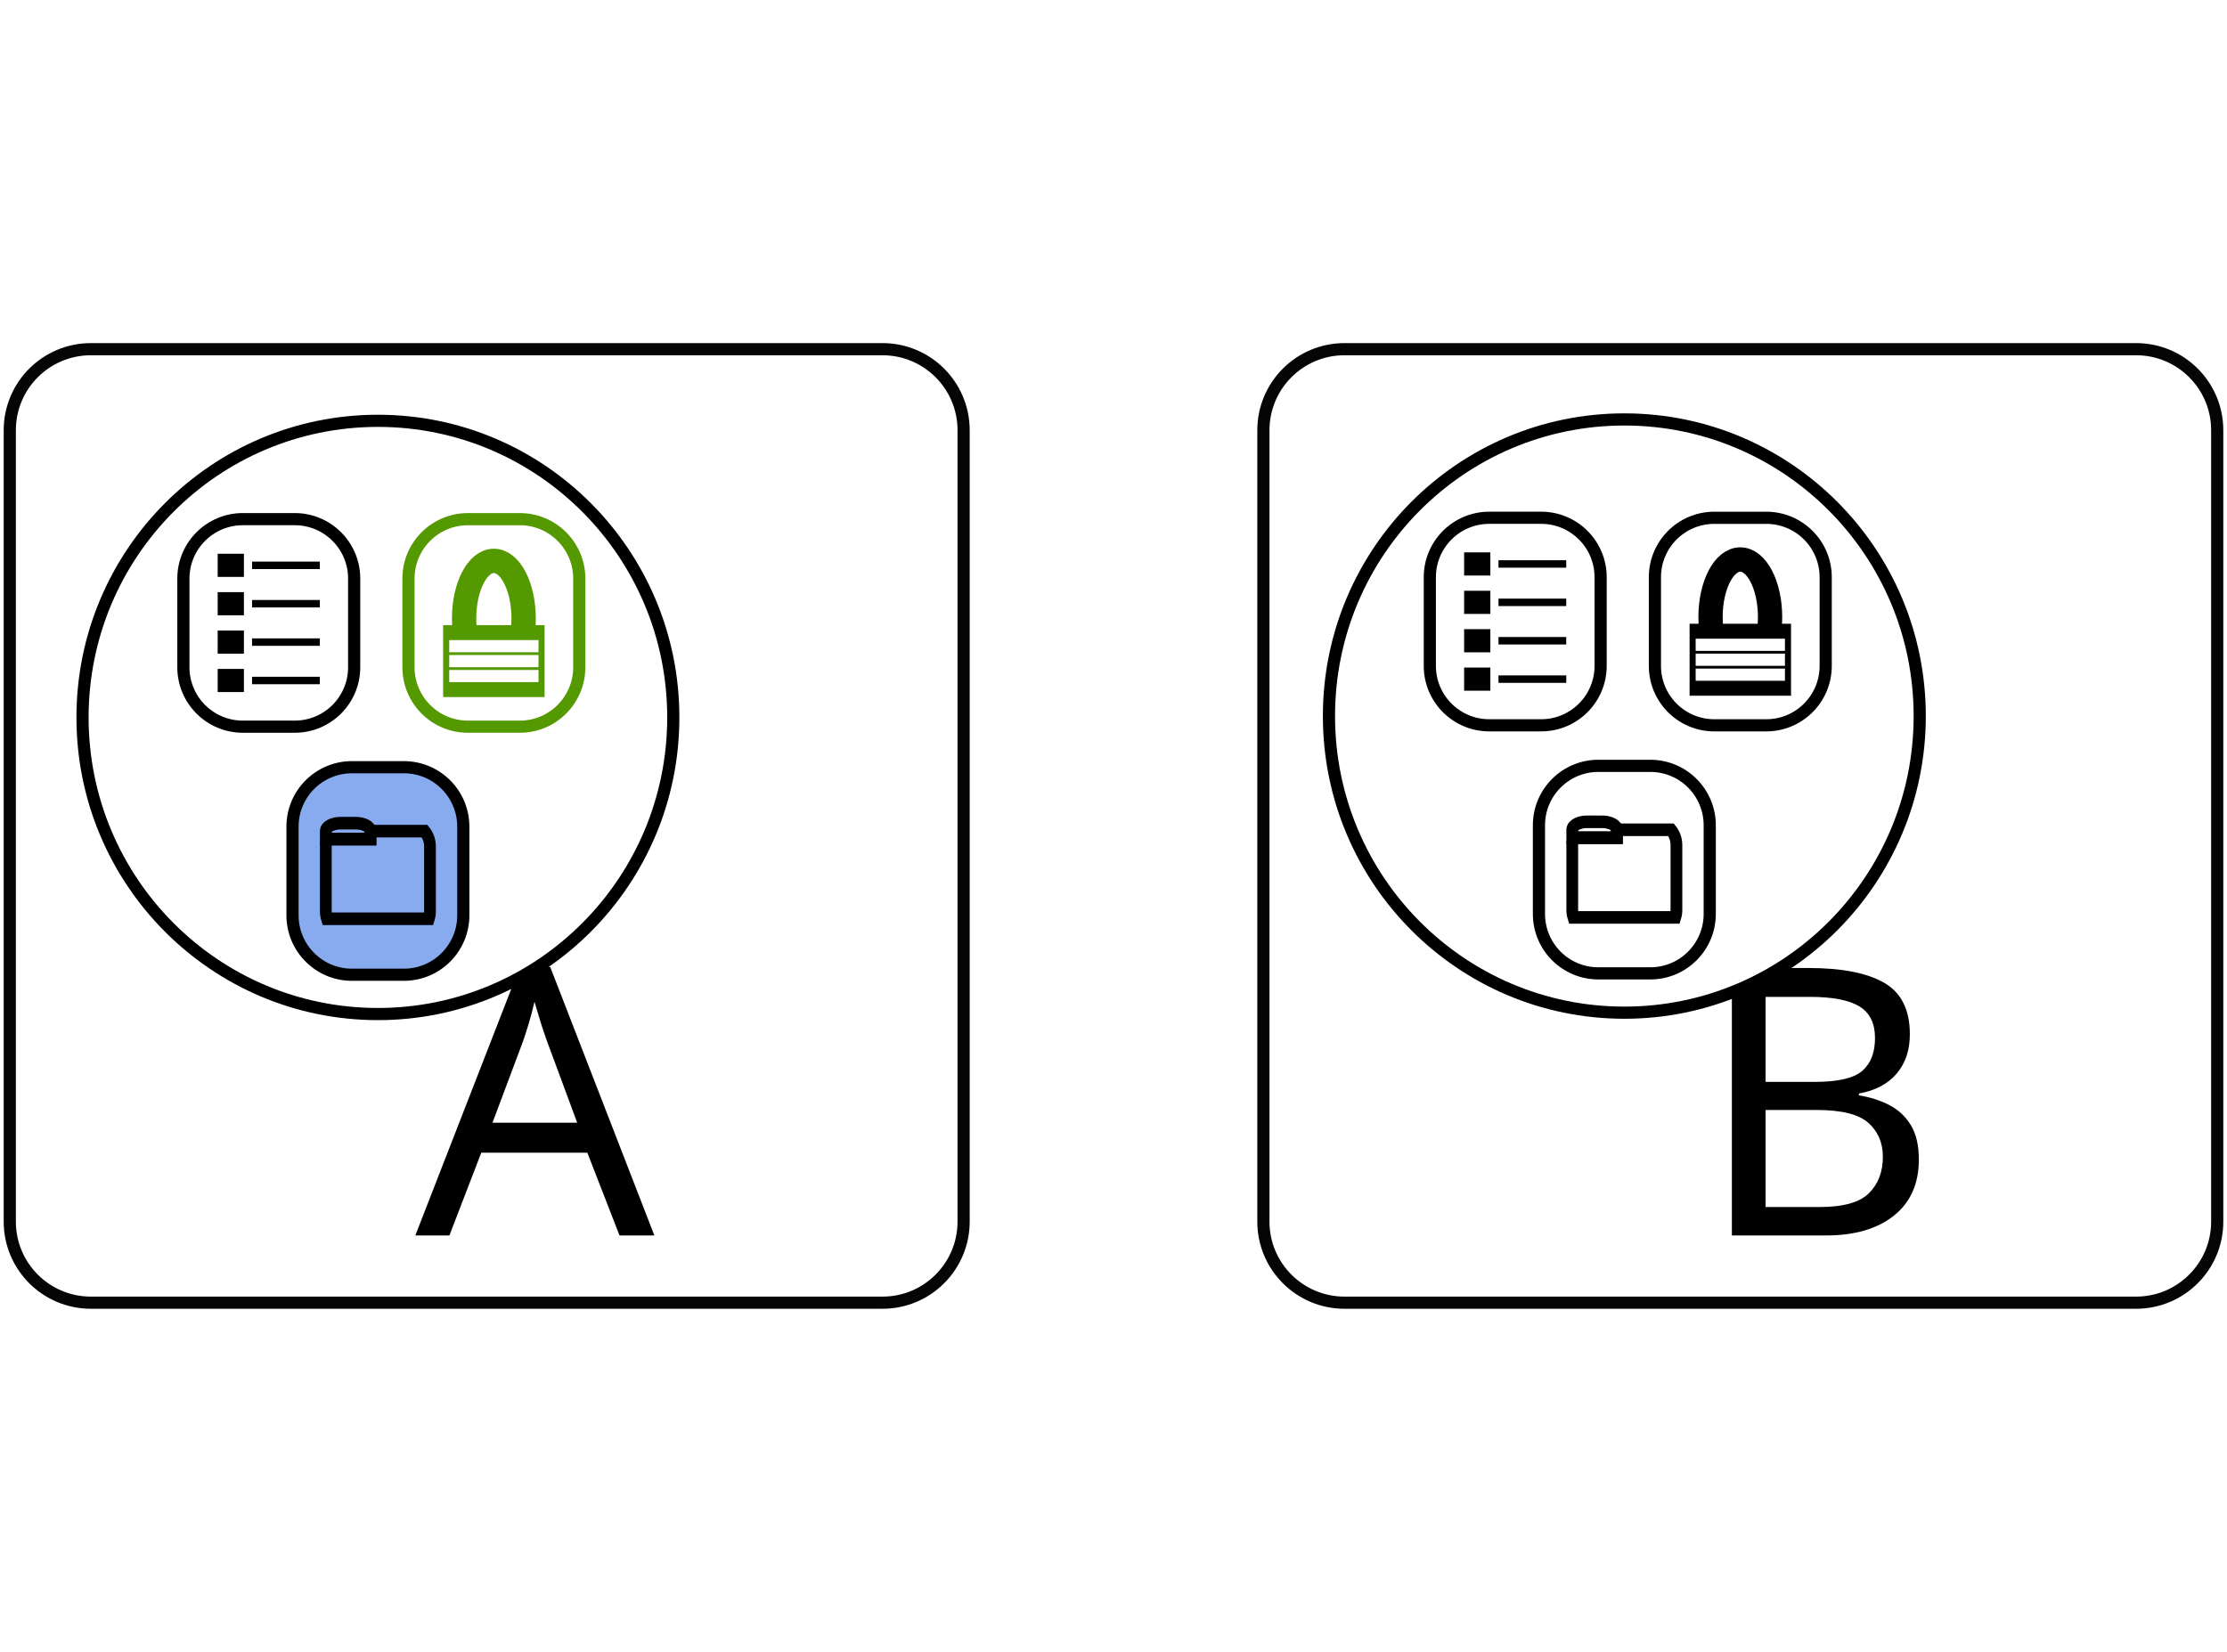
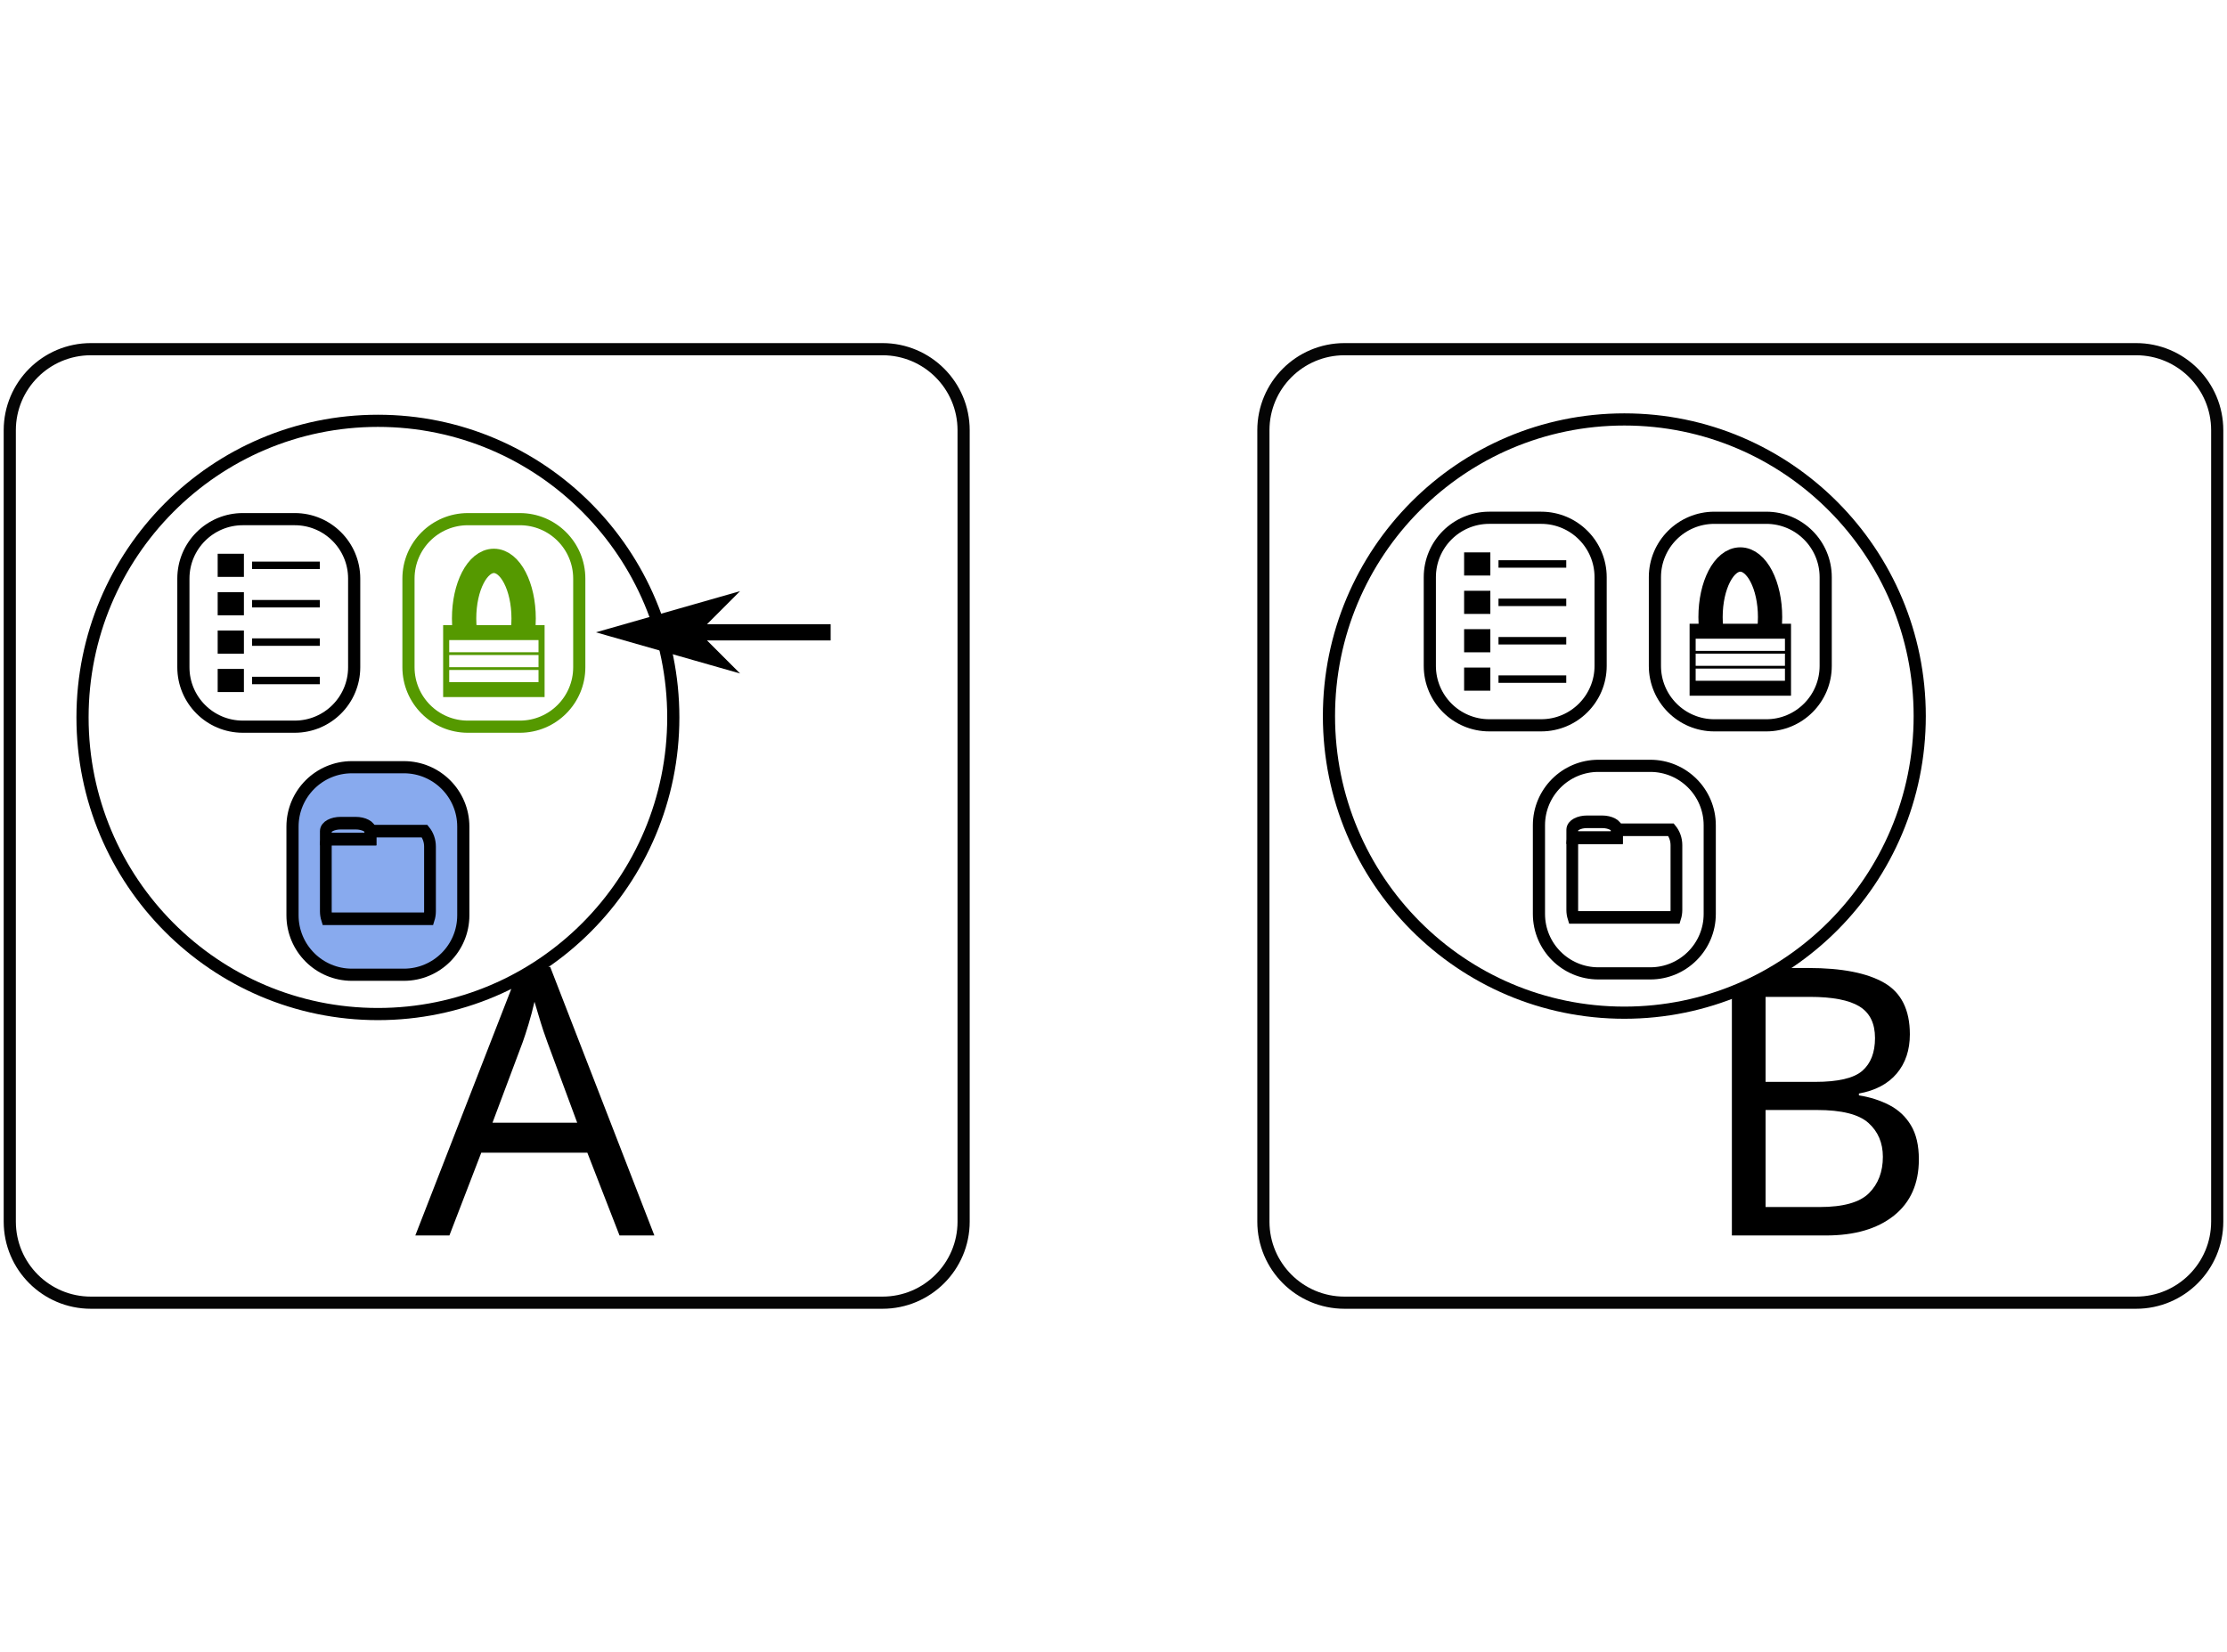
<svg xmlns="http://www.w3.org/2000/svg" xmlns:ns1="http://www.openswatchbook.org/uri/2009/osb" xmlns:xlink="http://www.w3.org/1999/xlink" width="155mm" height="115mm" id="svg5421" version="1.1" viewBox="0 0 549.213 407.48">
  <defs id="defs5423">
    <linearGradient id="linearGradient15492" ns1:paint="solid">
      <stop style="stop-color:#000000;stop-opacity:1;" offset="0" id="stop15494" />
    </linearGradient>
    <linearGradient id="linearGradient15486" ns1:paint="solid">
      <stop style="stop-color:#000000;stop-opacity:1;" offset="0" id="stop15488" />
    </linearGradient>
    <linearGradient id="linearGradient6380" ns1:paint="solid" gradientTransform="matrix(0.04713304,0,0,0.04774681,1001.106,-219.0408)">
      <stop style="stop-color:#000000;stop-opacity:1;" offset="0" id="stop6382" />
    </linearGradient>
    <linearGradient id="linearGradient27637" ns1:paint="solid">
      <stop style="stop-color:#000000;stop-opacity:1;" offset="0" id="stop27639" />
    </linearGradient>
    <linearGradient id="linearGradient25183" ns1:paint="solid">
      <stop style="stop-color:#000000;stop-opacity:1;" offset="0" id="stop25185" />
    </linearGradient>
    <linearGradient id="linearGradient23743" ns1:paint="solid">
      <stop style="stop-color:#000000;stop-opacity:1;" offset="0" id="stop23745" />
    </linearGradient>
    <linearGradient id="linearGradient23686" ns1:paint="solid">
      <stop style="stop-color:#000000;stop-opacity:1;" offset="0" id="stop23688" />
    </linearGradient>
    <linearGradient id="linearGradient23674" ns1:paint="solid">
      <stop style="stop-color:#000000;stop-opacity:1;" offset="0" id="stop23676" />
    </linearGradient>
    <linearGradient id="linearGradient23616" ns1:paint="solid">
      <stop style="stop-color:#000000;stop-opacity:1;" offset="0" id="stop23618" />
    </linearGradient>
    <linearGradient id="linearGradient10726" ns1:paint="solid">
      <stop style="stop-color:#d8e7c4;stop-opacity:1;" offset="0" id="stop10728" />
    </linearGradient>
    <linearGradient id="linearGradient10700" ns1:paint="solid">
      <stop style="stop-color:#d8e7c4;stop-opacity:1;" offset="0" id="stop10702" />
    </linearGradient>
    <linearGradient id="white" ns1:paint="solid" gradientTransform="translate(530.4353,-315.9879)">
      <stop style="stop-color:#ffffff;stop-opacity:1;" offset="0" id="stop10475" />
    </linearGradient>
    <linearGradient id="linearGradient10426" ns1:paint="solid" gradientTransform="matrix(0.3427216,0,0,0.1792132,992.7705,184.803)">
      <stop style="stop-color:#000000;stop-opacity:1;" offset="0" id="stop10428" />
    </linearGradient>
    <linearGradient id="linearGradient10420" ns1:paint="solid">
      <stop style="stop-color:#559900;stop-opacity:1;" offset="0" id="stop10422" />
    </linearGradient>
    <linearGradient id="Black" ns1:paint="solid" gradientTransform="matrix(24.91375,0,0,20.37526,29328.13,-20628.865)">
      <stop style="stop-color:#000000;stop-opacity:1;" offset="0" id="stop10414" />
    </linearGradient>
    <linearGradient id="wood" ns1:paint="solid">
      <stop style="stop-color:#7e3817;stop-opacity:1;" offset="0" id="stop10387" />
    </linearGradient>
    <linearGradient id="grass" ns1:paint="solid">
      <stop style="stop-color:#ddee77;stop-opacity:1;" offset="0" id="stop10379" />
    </linearGradient>
    <linearGradient id="stars" ns1:paint="solid" gradientTransform="translate(125.7135,301.0877)">
      <stop style="stop-color:#e7f6d3;stop-opacity:1;" offset="0" id="stop10371" />
    </linearGradient>
    <linearGradient id="sky" ns1:paint="solid">
      <stop style="stop-color:#88aaee;stop-opacity:1;" offset="0" id="stop10363" />
    </linearGradient>
    <linearGradient id="leaves" ns1:paint="solid">
      <stop style="stop-color:#559900;stop-opacity:1;" offset="0" id="stop10355" />
    </linearGradient>
    <linearGradient xlink:href="#linearGradient10420" id="linearGradient23720" gradientUnits="userSpaceOnUse" gradientTransform="translate(-26.06323,-59.06399)" x1="872.515" y1="-198.936" x2="909.612" y2="-198.936" />
    <linearGradient xlink:href="#linearGradient10420" id="linearGradient7827" gradientUnits="userSpaceOnUse" gradientTransform="translate(-26.06323,-59.06399)" x1="872.515" y1="-198.936" x2="909.612" y2="-198.936" />
    <linearGradient xlink:href="#linearGradient10420" id="linearGradient7833" gradientUnits="userSpaceOnUse" gradientTransform="translate(-26.06323,-59.06399)" x1="872.515" y1="-198.936" x2="909.612" y2="-198.936" />
    <linearGradient xlink:href="#white" id="linearGradient12363" x1="310" y1="-102" x2="370" y2="-102" gradientUnits="userSpaceOnUse" gradientTransform="matrix(0.3669844,0,0,0.3686123,555.9892,-120.9875)" />
    <linearGradient xlink:href="#white" id="linearGradient12371" x1="310" y1="-92" x2="370" y2="-92" gradientUnits="userSpaceOnUse" gradientTransform="matrix(0.3669844,0,0,0.3686123,555.9892,-120.9875)" />
    <linearGradient xlink:href="#white" id="linearGradient12379" x1="310" y1="-82" x2="370" y2="-82" gradientUnits="userSpaceOnUse" gradientTransform="matrix(0.3669844,0,0,0.3686123,555.9892,-120.9875)" />
    <linearGradient xlink:href="#linearGradient6380" id="linearGradient12424" gradientTransform="matrix(1,0,0,1.166667,-310,-22.50802)" gradientUnits="userSpaceOnUse" />
    <linearGradient xlink:href="#linearGradient6380" id="linearGradient12440" gradientTransform="matrix(1,0,0,0.5,2474.8,-637.1454)" gradientUnits="userSpaceOnUse" />
    <linearGradient xlink:href="#white" id="linearGradient21286" gradientTransform="matrix(0.01879548,0,0,0.01913609,682.4993,37.59146)" gradientUnits="userSpaceOnUse" />
    <linearGradient xlink:href="#white" id="linearGradient15457" gradientUnits="userSpaceOnUse" gradientTransform="matrix(0.01879548,0,0,0.01913609,989.8899,37.25382)" />
    <linearGradient xlink:href="#white" id="linearGradient15459" gradientUnits="userSpaceOnUse" x1="310" y1="-102" x2="370" y2="-102" />
    <linearGradient xlink:href="#white" id="linearGradient15461" gradientUnits="userSpaceOnUse" x1="310" y1="-92" x2="370" y2="-92" />
    <linearGradient xlink:href="#white" id="linearGradient15463" gradientUnits="userSpaceOnUse" x1="310" y1="-82" x2="370" y2="-82" />
    <linearGradient xlink:href="#linearGradient6380" id="linearGradient15465" gradientUnits="userSpaceOnUse" gradientTransform="matrix(1,0,0,1.166667,-310,-22.50802)" />
    <linearGradient xlink:href="#linearGradient6380" id="linearGradient15467" gradientUnits="userSpaceOnUse" gradientTransform="matrix(1,0,0,0.5,2474.8,-637.1454)" />
    <linearGradient xlink:href="#leaves" id="linearGradient15469" gradientTransform="matrix(0.9882018,0,0,0.9881178,3511.407,-859.9015)" gradientUnits="userSpaceOnUse" />
    <linearGradient xlink:href="#leaves" id="linearGradient15482" gradientTransform="matrix(0.05061177,0,0,0.051297,1013.471,-226.8332)" gradientUnits="userSpaceOnUse" />
    <linearGradient xlink:href="#leaves" id="linearGradient15484" gradientTransform="matrix(0.05061177,0,0,0.051297,1013.471,-226.8332)" gradientUnits="userSpaceOnUse" />
    <linearGradient xlink:href="#leaves" id="linearGradient15490" x1="666.298" y1="-155.389" x2="691.58" y2="-155.389" gradientUnits="userSpaceOnUse" gradientTransform="matrix(0.9882018,0,0,0.9881178,9.834688,-1.357425)" />
    <linearGradient xlink:href="#sky" id="linearGradient15496" x1="627.188" y1="-102.995" x2="672.812" y2="-102.995" gradientUnits="userSpaceOnUse" gradientTransform="matrix(0.9882018,0,0,0.9881178,9.834688,-1.357425)" />
+     <marker orient="auto" refY="0" refX="0" id="Arrow1Mstart" style="overflow:visible">
+       <path id="path15686" d="M 0,0 5,-5 -12.5,0 5,5 0,0 Z" style="fill:#000000;fill-opacity:1;fill-rule:evenodd;stroke:#000000;stroke-width:1pt;stroke-opacity:1" transform="matrix(0.4,0,0,0.4,4,0)" />
+     </marker>
+     <marker orient="auto" refY="0" refX="0" id="Arrow1Mstart-2" style="overflow:visible">
+       <path id="path15686-9" d="M 0,0 5,-5 -12.5,0 5,5 0,0 Z" style="fill:#000000;fill-opacity:1;fill-rule:evenodd;stroke:#000000;stroke-width:1pt;stroke-opacity:1" transform="matrix(0.4,0,0,0.4,4,0)" />
+     </marker>
  </defs>
  <g id="layer1" transform="translate(-558.968,317.9803)">
    <rect style="opacity:0.98;fill:none;fill-opacity:1;stroke:#000000;stroke-width:3;stroke-miterlimit:4;stroke-dasharray:none;stroke-dashoffset:0;stroke-opacity:1" id="rect23741" width="235.231" height="235.211" x="561.379" y="-231.845" rx="20" ry="20" />
    <rect ry="20" rx="20" y="-231.845" x="870.539" height="235.211" width="235.231" id="rect4249" style="opacity:0.98;fill:none;fill-opacity:1;stroke:#000000;stroke-width:3;stroke-miterlimit:4;stroke-dasharray:none;stroke-dashoffset:0;stroke-opacity:1" />
    <text xml:space="preserve" style="font-style:normal;font-weight:normal;font-size:92.408px;line-height:125%;font-family:Sans;text-align:center;letter-spacing:0px;word-spacing:0px;text-anchor:middle;fill:#000000;fill-opacity:1;stroke:none;stroke-width:1px;stroke-linecap:butt;stroke-linejoin:miter;stroke-opacity:1" x="750.954" y="-13.215" id="text4255" transform="scale(1.000042,0.9999575)">
      <tspan id="tspan4257" x="750.954" y="-13.215">A</tspan>
    </text>
    <text id="text4259" y="-13.215" x="1067.165" style="font-style:normal;font-variant:normal;font-weight:normal;font-stretch:normal;font-size:92.408px;line-height:125%;font-family:Sans;-inkscape-font-specification:'Sans, Normal';text-align:center;letter-spacing:0px;word-spacing:0px;writing-mode:lr-tb;text-anchor:middle;fill:#000000;fill-opacity:1;stroke:none;stroke-width:1px;stroke-linecap:butt;stroke-linejoin:miter;stroke-opacity:1" xml:space="preserve" transform="scale(1.000042,0.9999575)">
      <tspan id="tspan4263" x="1067.165" y="-13.215">B</tspan>
    </text>
    <ellipse style="fill:url(#linearGradient21286);fill-opacity:1;stroke:url(#linearGradient6380);stroke-width:3;stroke-miterlimit:4;stroke-dasharray:none;stroke-dashoffset:0;stroke-opacity:1" id="path12126" cx="652.166" cy="-141.004" rx="72.846" ry="73.17" />
    <rect style="fill:none;fill-opacity:1;stroke:url(#linearGradient6380);stroke-width:3;stroke-miterlimit:4;stroke-dasharray:none;stroke-dashoffset:0;stroke-opacity:1" id="rect10724" width="42.12" height="51.196" x="604.194" y="-189.919" rx="14.66" ry="14.66" />
    <g id="g10766" transform="matrix(0.3341772,0,0,0.2948644,274.5968,-162.2083)">
      <g transform="translate(86.97413,176.5746)" id="g10744">
        <rect style="fill:url(#linearGradient6380);fill-opacity:1;stroke:url(#linearGradient6380);stroke-width:9.357;stroke-miterlimit:4;stroke-dasharray:none;stroke-dashoffset:0;stroke-opacity:1" id="rect10732" width="10" height="10" x="929.307" y="-140.568" />
        <path style="fill:none;fill-rule:evenodd;stroke:#000000;stroke-width:6.238;stroke-linecap:butt;stroke-linejoin:miter;stroke-miterlimit:4;stroke-dasharray:none;stroke-opacity:1" d="m 950,-135.568 50,0" id="path10742" />
      </g>
      <g id="g10748" transform="translate(86.97413,144.4598)">
        <rect y="-140.568" x="929.307" height="10" width="10" id="rect10750" style="fill:url(#linearGradient6380);fill-opacity:1;stroke:url(#linearGradient6380);stroke-width:9.357;stroke-miterlimit:4;stroke-dasharray:none;stroke-dashoffset:0;stroke-opacity:1" />
        <path id="path10752" d="m 950,-135.568 50,0" style="fill:none;fill-rule:evenodd;stroke:#000000;stroke-width:6.238;stroke-linecap:butt;stroke-linejoin:miter;stroke-miterlimit:4;stroke-dasharray:none;stroke-opacity:1" />
      </g>
      <g transform="translate(86.97413,112.345)" id="g10754">
        <rect style="fill:url(#linearGradient6380);fill-opacity:1;stroke:url(#linearGradient6380);stroke-width:9.357;stroke-miterlimit:4;stroke-dasharray:none;stroke-dashoffset:0;stroke-opacity:1" id="rect10756" width="10" height="10" x="929.307" y="-140.568" />
        <path style="fill:none;fill-rule:evenodd;stroke:#000000;stroke-width:6.238;stroke-linecap:butt;stroke-linejoin:miter;stroke-miterlimit:4;stroke-dasharray:none;stroke-opacity:1" d="m 950,-135.568 50,0" id="path10758" />
      </g>
      <g id="g10760" transform="translate(86.97413,80.23023)">
        <rect y="-140.568" x="929.307" height="10" width="10" id="rect10762" style="fill:url(#linearGradient6380);fill-opacity:1;stroke:url(#linearGradient6380);stroke-width:9.357;stroke-miterlimit:4;stroke-dasharray:none;stroke-dashoffset:0;stroke-opacity:1" />
        <path id="path10764" d="m 950,-135.568 50,0" style="fill:none;fill-rule:evenodd;stroke:#000000;stroke-width:6.238;stroke-linecap:butt;stroke-linejoin:miter;stroke-miterlimit:4;stroke-dasharray:none;stroke-opacity:1" />
      </g>
    </g>
    <rect style="fill:url(#linearGradient15490);fill-opacity:1;stroke:url(#linearGradient15484);stroke-width:3;stroke-miterlimit:4;stroke-dasharray:none;stroke-dashoffset:0;stroke-opacity:1" id="rect12349" width="22.019" height="14.744" x="669.754" y="-162.272" />
    <rect style="fill:none;fill-opacity:1;stroke:url(#linearGradient15482);stroke-width:6;stroke-miterlimit:4;stroke-dasharray:none;stroke-dashoffset:0;stroke-opacity:1" id="rect12351" width="14.679" height="28.409" x="673.424" y="-179.623" ry="25" rx="25" />
    <path style="fill:none;fill-rule:evenodd;stroke:url(#linearGradient12363);stroke-width:3;stroke-linecap:butt;stroke-linejoin:miter;stroke-miterlimit:4;stroke-dasharray:none;stroke-opacity:1" d="m 669.754,-158.586 22.019,0" id="path12357" />
    <path style="fill:none;fill-rule:evenodd;stroke:url(#linearGradient12371);stroke-width:3;stroke-linecap:butt;stroke-linejoin:miter;stroke-miterlimit:4;stroke-dasharray:none;stroke-opacity:1" d="m 669.754,-154.9 22.019,0" id="path12365" />
    <path style="fill:none;fill-rule:evenodd;stroke:url(#linearGradient12379);stroke-width:3;stroke-linecap:butt;stroke-linejoin:miter;stroke-miterlimit:4;stroke-dasharray:none;stroke-opacity:1" d="m 669.754,-151.214 22.019,0" id="path12373" />
    <rect ry="14.66" rx="14.66" y="-189.916" x="659.704" height="51.196" width="42.12" id="rect12347" style="fill:none;fill-opacity:1;stroke:url(#linearGradient15469);stroke-width:3;stroke-miterlimit:4;stroke-dasharray:none;stroke-dashoffset:0;stroke-opacity:1" />
    <rect ry="14.66" rx="14.66" y="-128.726" x="631.106" height="51.196" width="42.12" id="rect12418" style="fill:url(#linearGradient15496);fill-opacity:1;stroke:url(#linearGradient6380);stroke-width:3;stroke-miterlimit:4;stroke-dasharray:none;stroke-dashoffset:0;stroke-opacity:1" />
    <g id="g12470" transform="matrix(0.3669844,0,0,0.3931376,642.9913,-133.7933)">
      <path id="rect12422" transform="translate(447.4666,-227.0481)" d="m -427.467,280.049 0,5 -29.238,0 c -0.488,1.464 -0.762,3.028 -0.762,4.66 l 0,40.68 c 0,1.633 0.275,3.195 0.764,4.66 l 68.473,0 c 0.488,-1.465 0.764,-3.027 0.764,-4.66 l 0,-40.68 c 0,-3.712 -1.377,-7.083 -3.635,-9.66 l -36.365,0 z" style="fill:none;fill-opacity:1;stroke:url(#linearGradient12424);stroke-width:7.898;stroke-miterlimit:4;stroke-dasharray:none;stroke-dashoffset:0;stroke-opacity:1" />
      <path id="rect12432" d="m -4.0000001e-6,48 c -5.54,0 -10,2.23 -10,5 l 0,5 10,0 10,0 10,0 0,-5 c 0,-2.77 -4.46,-5 -10,-5 l -10,0 z" style="fill:none;fill-opacity:1;stroke:url(#linearGradient12440);stroke-width:7.898;stroke-miterlimit:4;stroke-dasharray:none;stroke-dashoffset:0;stroke-opacity:1" />
    </g>
    <ellipse ry="73.17" rx="72.846" cy="-141.342" cx="959.556" id="ellipse15405" style="fill:url(#linearGradient15457);fill-opacity:1;stroke:url(#linearGradient6380);stroke-width:3;stroke-miterlimit:4;stroke-dasharray:none;stroke-dashoffset:0;stroke-opacity:1" />
    <rect ry="14.66" rx="14.66" y="-190.257" x="911.585" height="51.196" width="42.12" id="rect15407" style="fill:none;fill-opacity:1;stroke:url(#linearGradient6380);stroke-width:3;stroke-miterlimit:4;stroke-dasharray:none;stroke-dashoffset:0;stroke-opacity:1" />
    <g transform="matrix(0.3341772,0,0,0.2948644,581.9874,-162.5459)" id="g15409">
      <g id="g15411" transform="translate(86.97413,176.5746)">
        <rect y="-140.568" x="929.307" height="10" width="10" id="rect15413" style="fill:url(#linearGradient6380);fill-opacity:1;stroke:url(#linearGradient6380);stroke-width:9.357;stroke-miterlimit:4;stroke-dasharray:none;stroke-dashoffset:0;stroke-opacity:1" />
        <path id="path15415" d="m 950,-135.568 50,0" style="fill:none;fill-rule:evenodd;stroke:#000000;stroke-width:6.238;stroke-linecap:butt;stroke-linejoin:miter;stroke-miterlimit:4;stroke-dasharray:none;stroke-opacity:1" />
      </g>
      <g transform="translate(86.97413,144.4598)" id="g15417">
        <rect style="fill:url(#linearGradient6380);fill-opacity:1;stroke:url(#linearGradient6380);stroke-width:9.357;stroke-miterlimit:4;stroke-dasharray:none;stroke-dashoffset:0;stroke-opacity:1" id="rect15419" width="10" height="10" x="929.307" y="-140.568" />
        <path style="fill:none;fill-rule:evenodd;stroke:#000000;stroke-width:6.238;stroke-linecap:butt;stroke-linejoin:miter;stroke-miterlimit:4;stroke-dasharray:none;stroke-opacity:1" d="m 950,-135.568 50,0" id="path15421" />
      </g>
      <g id="g15423" transform="translate(86.97413,112.345)">
        <rect y="-140.568" x="929.307" height="10" width="10" id="rect15425" style="fill:url(#linearGradient6380);fill-opacity:1;stroke:url(#linearGradient6380);stroke-width:9.357;stroke-miterlimit:4;stroke-dasharray:none;stroke-dashoffset:0;stroke-opacity:1" />
        <path id="path15427" d="m 950,-135.568 50,0" style="fill:none;fill-rule:evenodd;stroke:#000000;stroke-width:6.238;stroke-linecap:butt;stroke-linejoin:miter;stroke-miterlimit:4;stroke-dasharray:none;stroke-opacity:1" />
      </g>
      <g transform="translate(86.97413,80.23023)" id="g15429">
        <rect style="fill:url(#linearGradient6380);fill-opacity:1;stroke:url(#linearGradient6380);stroke-width:9.357;stroke-miterlimit:4;stroke-dasharray:none;stroke-dashoffset:0;stroke-opacity:1" id="rect15431" width="10" height="10" x="929.307" y="-140.568" />
        <path style="fill:none;fill-rule:evenodd;stroke:#000000;stroke-width:6.238;stroke-linecap:butt;stroke-linejoin:miter;stroke-miterlimit:4;stroke-dasharray:none;stroke-opacity:1" d="m 950,-135.568 50,0" id="path15433" />
      </g>
    </g>
    <g transform="matrix(0.3669844,0,0,0.3686123,863.3798,-121.3251)" id="g15435">
      <rect style="fill:url(#linearGradient6380);fill-opacity:1;stroke:url(#linearGradient6380);stroke-width:8.157;stroke-miterlimit:4;stroke-dasharray:none;stroke-dashoffset:0;stroke-opacity:1" id="rect15437" width="60" height="40" x="310" y="-112" />
      <rect style="fill:none;fill-opacity:1;stroke:url(#linearGradient6380);stroke-width:16.313;stroke-miterlimit:4;stroke-dasharray:none;stroke-dashoffset:0;stroke-opacity:1" id="rect15439" width="40" height="77.071" x="320" y="-159.071" ry="67.822" rx="68.123" />
      <path style="fill:none;fill-rule:evenodd;stroke:url(#linearGradient15459);stroke-width:8.157;stroke-linecap:butt;stroke-linejoin:miter;stroke-miterlimit:4;stroke-dasharray:none;stroke-opacity:1" d="m 310,-102 60,0" id="path15441" />
      <path style="fill:none;fill-rule:evenodd;stroke:url(#linearGradient15461);stroke-width:8.157;stroke-linecap:butt;stroke-linejoin:miter;stroke-miterlimit:4;stroke-dasharray:none;stroke-opacity:1" d="m 310,-92 60,0" id="path15443" />
      <path style="fill:none;fill-rule:evenodd;stroke:url(#linearGradient15463);stroke-width:8.157;stroke-linecap:butt;stroke-linejoin:miter;stroke-miterlimit:4;stroke-dasharray:none;stroke-opacity:1" d="m 310,-82 60,0" id="path15445" />
    </g>
    <rect style="fill:none;fill-opacity:1;stroke:url(#linearGradient6380);stroke-width:3;stroke-miterlimit:4;stroke-dasharray:none;stroke-dashoffset:0;stroke-opacity:1" id="rect15447" width="42.12" height="51.196" x="967.094" y="-190.254" rx="14.66" ry="14.66" />
    <rect style="fill:none;fill-opacity:1;stroke:url(#linearGradient6380);stroke-width:3;stroke-miterlimit:4;stroke-dasharray:none;stroke-dashoffset:0;stroke-opacity:1" id="rect15449" width="42.12" height="51.196" x="938.496" y="-129.064" rx="14.66" ry="14.66" />
    <g transform="matrix(0.3669844,0,0,0.3931376,950.3819,-134.1309)" id="g15451">
      <path style="fill:none;fill-opacity:1;stroke:url(#linearGradient15465);stroke-width:7.898;stroke-miterlimit:4;stroke-dasharray:none;stroke-dashoffset:0;stroke-opacity:1" d="m -427.467,280.049 0,5 -29.238,0 c -0.488,1.464 -0.762,3.028 -0.762,4.66 l 0,40.68 c 0,1.633 0.275,3.195 0.764,4.66 l 68.473,0 c 0.488,-1.465 0.764,-3.027 0.764,-4.66 l 0,-40.68 c 0,-3.712 -1.377,-7.083 -3.635,-9.66 l -36.365,0 z" transform="translate(447.4666,-227.0481)" id="path15453" />
      <path style="fill:none;fill-opacity:1;stroke:url(#linearGradient15467);stroke-width:7.898;stroke-miterlimit:4;stroke-dasharray:none;stroke-dashoffset:0;stroke-opacity:1" d="m -4.0000001e-6,48 c -5.54,0 -10,2.23 -10,5 l 0,5 10,0 10,0 10,0 0,-5 c 0,-2.77 -4.46,-5 -10,-5 l -10,0 z" id="path15455" />
    </g>
+     <path style="fill:none;fill-rule:evenodd;stroke:#000000;stroke-width:4;stroke-linecap:butt;stroke-linejoin:miter;stroke-miterlimit:4;stroke-dasharray:none;stroke-opacity:1;marker-start:url(#Arrow1Mstart)" d="m 713.82,-162 50,0" id="path28661" />
+     <path style="fill:none;fill-rule:evenodd;stroke:#000000;stroke-width:4;stroke-linecap:butt;stroke-linejoin:miter;stroke-miterlimit:4;stroke-dasharray:none;stroke-opacity:1;marker-start:url(#Arrow1Mstart-2)" d="m 7.64,10.022 50,0" id="path28661-6" />
  </g>
</svg>
